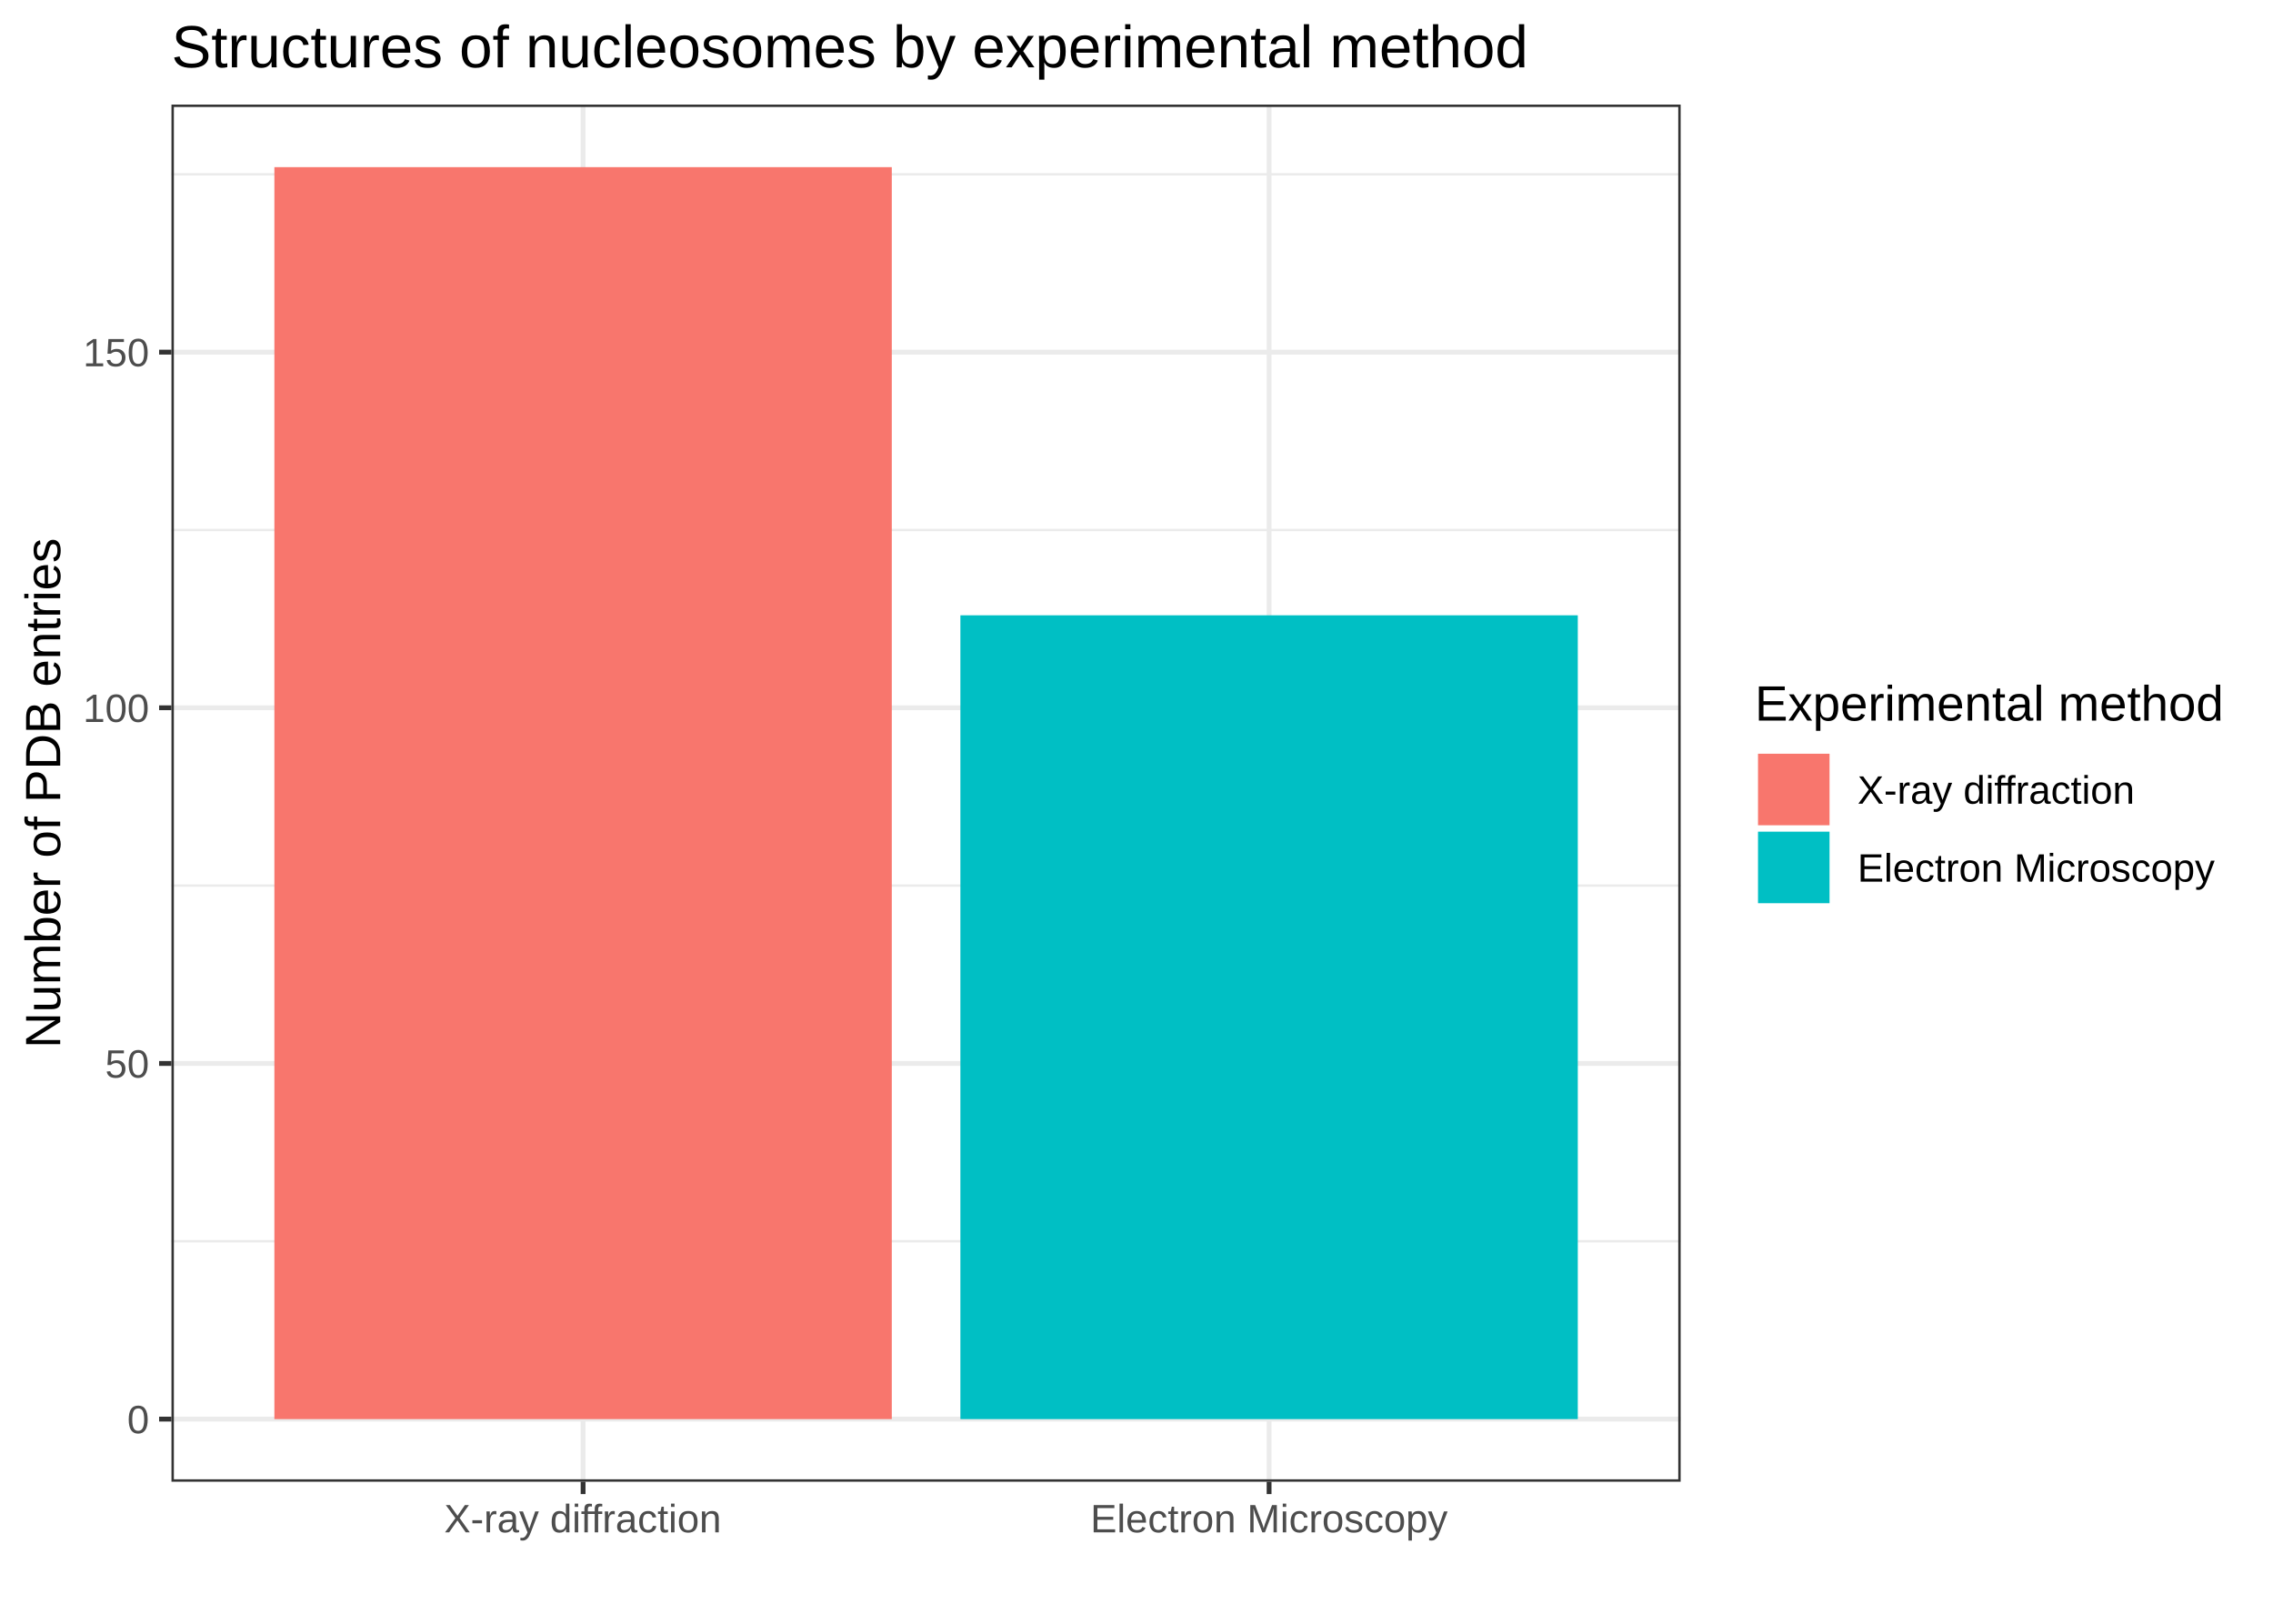
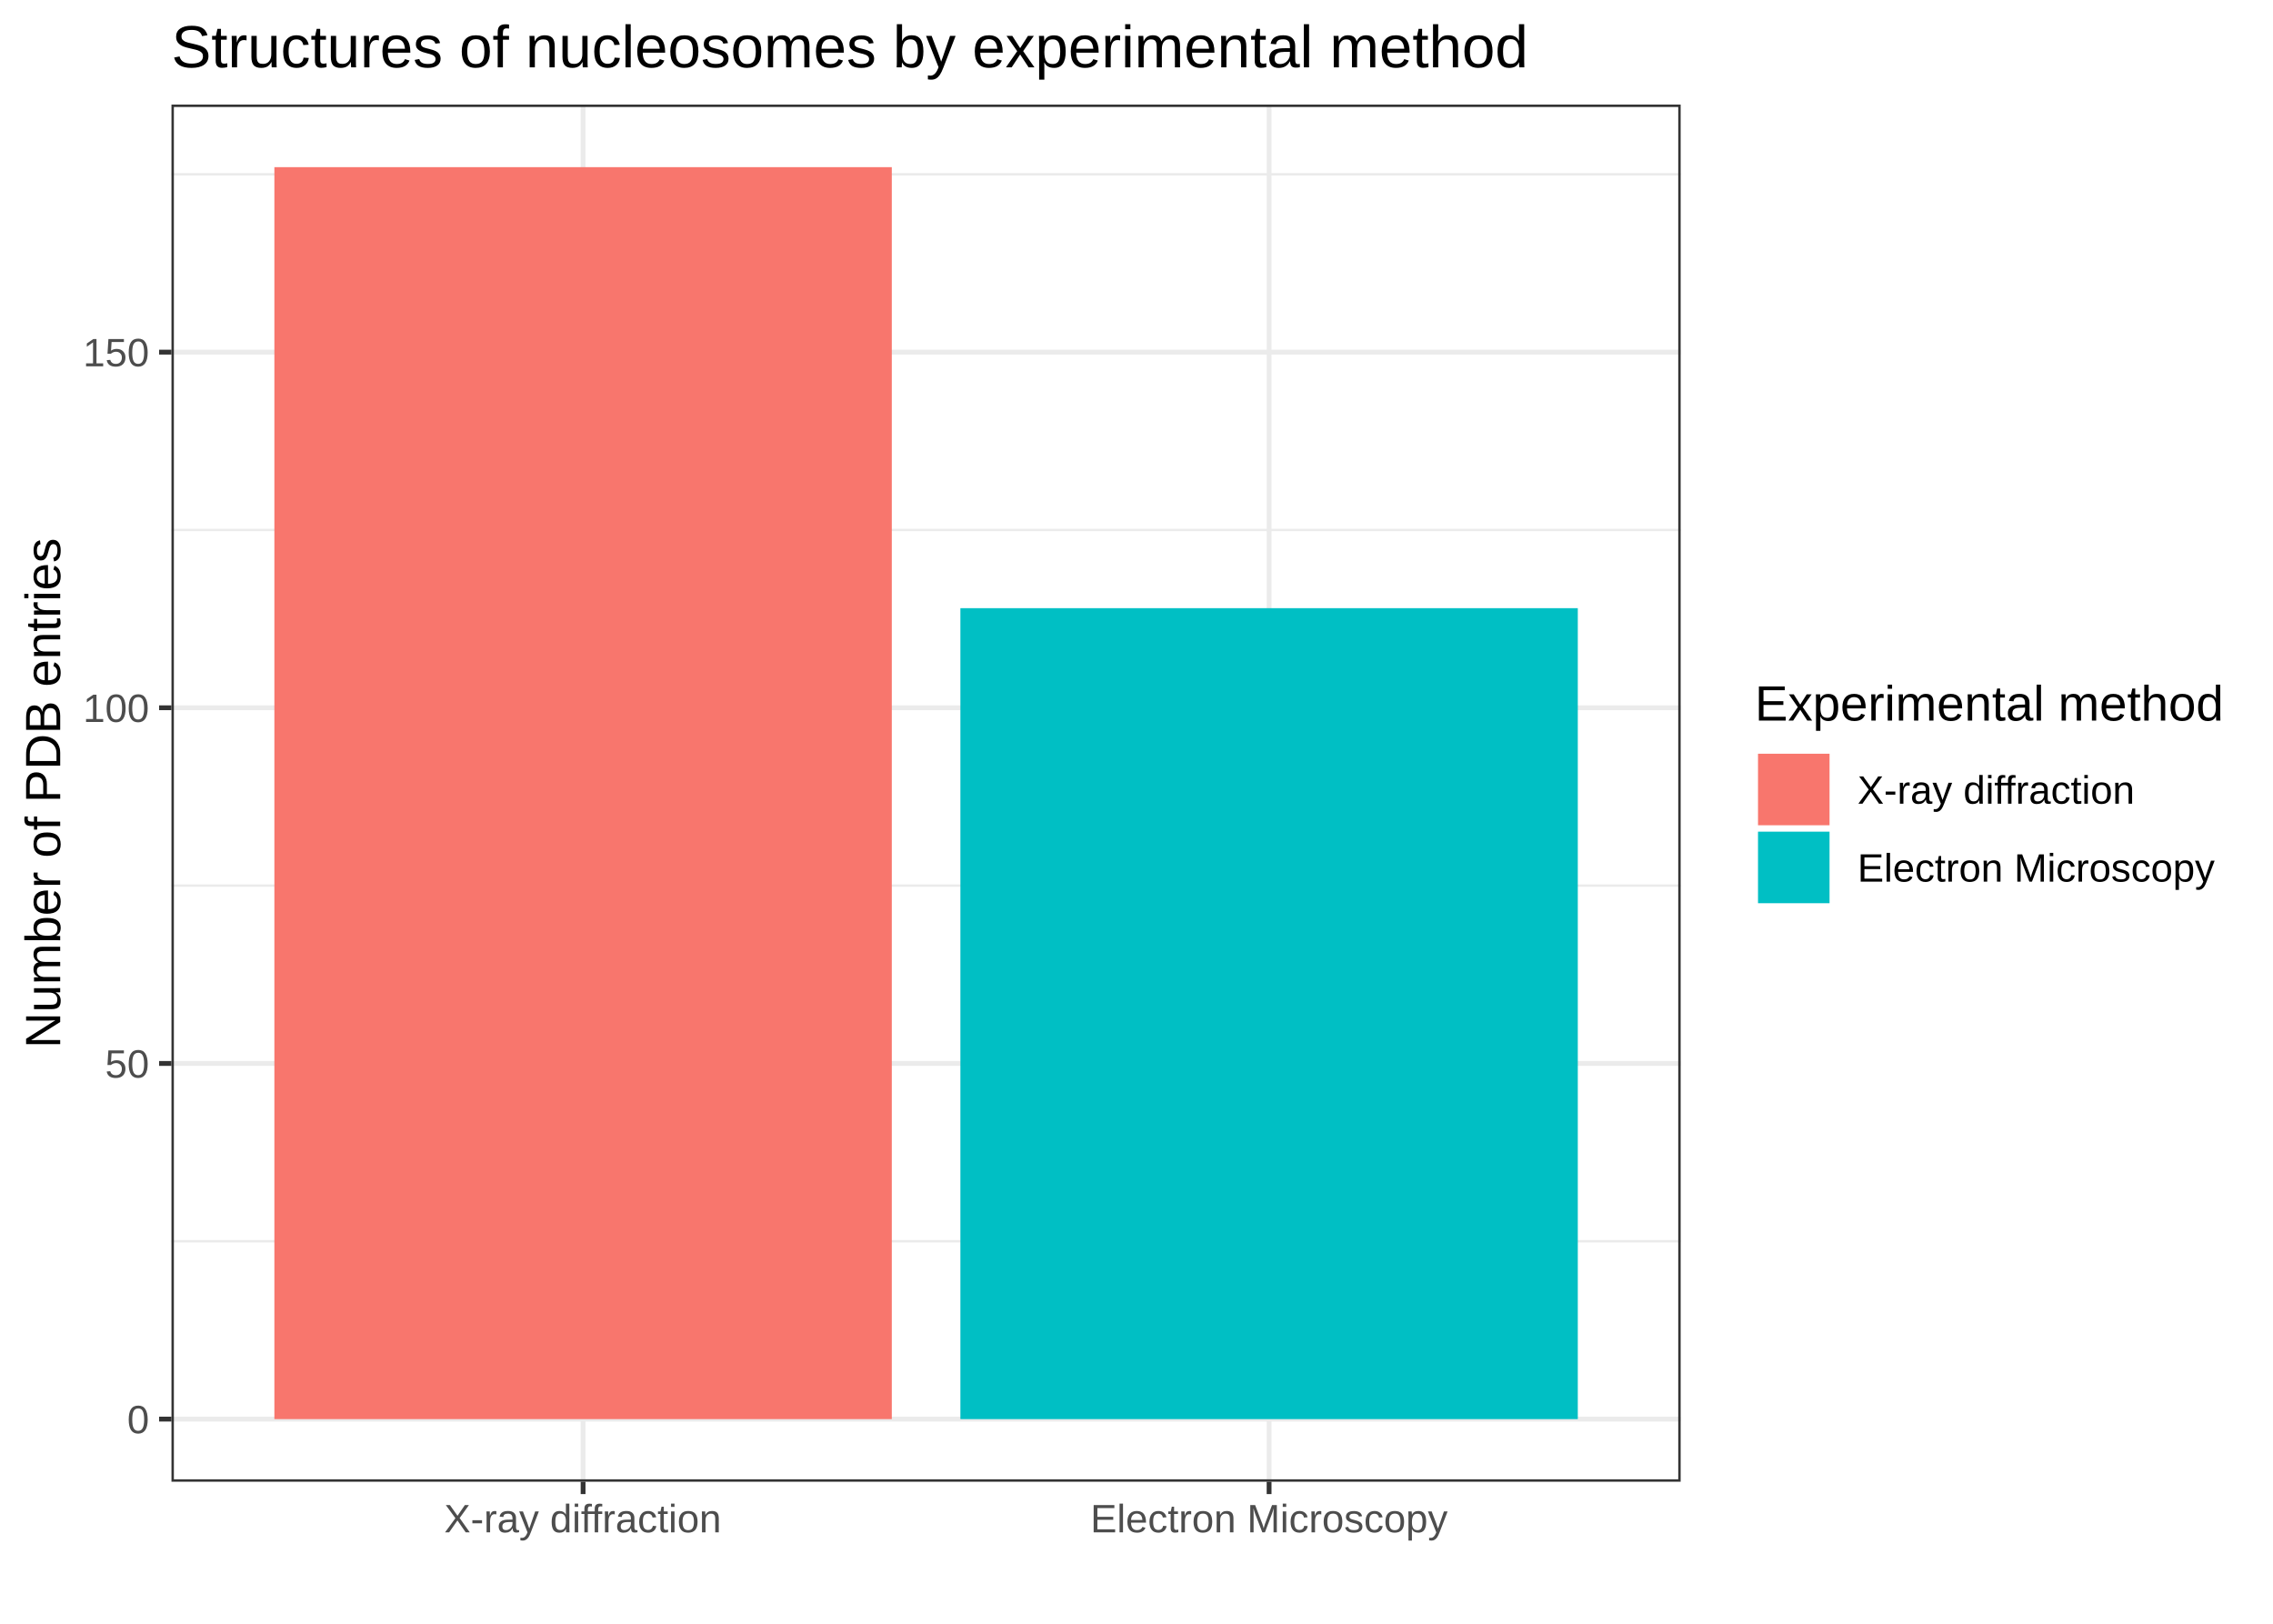
<svg xmlns="http://www.w3.org/2000/svg" viewBox="0 0 504.00 360.00">
  <defs>
    <style type="text/css">
    line, polyline, polygon, path, rect, circle {
      fill: none;
      stroke: #000000;
      stroke-linecap: round;
      stroke-linejoin: round;
      stroke-miterlimit: 10.00;
    }
  </style>
  </defs>
  <rect width="100%" height="100%" style="stroke: none; fill: #FFFFFF;" />
  <rect x="0" y="0" width="504.00" height="360.00" style="stroke-width: 1.07; stroke: #FFFFFF; fill: #FFFFFF;" />
  <defs>
    <clipPath id="cpMzguMDJ8MzcyLjY2fDMyOC41MXwyMy4xOQ==">
      <rect x="38.02" y="23.19" width="334.64" height="305.32" />
    </clipPath>
  </defs>
  <rect x="38.02" y="23.19" width="334.64" height="305.32" style="stroke-width: 1.07; stroke: none; fill: #FFFFFF;" clip-path="url(#cpMzguMDJ8MzcyLjY2fDMyOC41MXwyMy4xOQ==)" />
  <polyline points="38.02,275.20 372.66,275.20 " style="stroke-width: 0.53; stroke: #EBEBEB; stroke-linecap: butt;" clip-path="url(#cpMzguMDJ8MzcyLjY2fDMyOC41MXwyMy4xOQ==)" />
  <polyline points="38.02,196.35 372.66,196.35 " style="stroke-width: 0.53; stroke: #EBEBEB; stroke-linecap: butt;" clip-path="url(#cpMzguMDJ8MzcyLjY2fDMyOC41MXwyMy4xOQ==)" />
  <polyline points="38.02,117.50 372.66,117.50 " style="stroke-width: 0.53; stroke: #EBEBEB; stroke-linecap: butt;" clip-path="url(#cpMzguMDJ8MzcyLjY2fDMyOC41MXwyMy4xOQ==)" />
  <polyline points="38.02,38.64 372.66,38.64 " style="stroke-width: 0.53; stroke: #EBEBEB; stroke-linecap: butt;" clip-path="url(#cpMzguMDJ8MzcyLjY2fDMyOC41MXwyMy4xOQ==)" />
  <polyline points="38.02,314.63 372.66,314.63 " style="stroke-width: 1.07; stroke: #EBEBEB; stroke-linecap: butt;" clip-path="url(#cpMzguMDJ8MzcyLjY2fDMyOC41MXwyMy4xOQ==)" />
  <polyline points="38.02,235.78 372.66,235.78 " style="stroke-width: 1.07; stroke: #EBEBEB; stroke-linecap: butt;" clip-path="url(#cpMzguMDJ8MzcyLjY2fDMyOC41MXwyMy4xOQ==)" />
  <polyline points="38.02,156.92 372.66,156.92 " style="stroke-width: 1.07; stroke: #EBEBEB; stroke-linecap: butt;" clip-path="url(#cpMzguMDJ8MzcyLjY2fDMyOC41MXwyMy4xOQ==)" />
  <polyline points="38.02,78.07 372.66,78.07 " style="stroke-width: 1.07; stroke: #EBEBEB; stroke-linecap: butt;" clip-path="url(#cpMzguMDJ8MzcyLjY2fDMyOC41MXwyMy4xOQ==)" />
  <polyline points="129.29,328.51 129.29,23.19 " style="stroke-width: 1.07; stroke: #EBEBEB; stroke-linecap: butt;" clip-path="url(#cpMzguMDJ8MzcyLjY2fDMyOC41MXwyMy4xOQ==)" />
  <polyline points="281.40,328.51 281.40,23.19 " style="stroke-width: 1.07; stroke: #EBEBEB; stroke-linecap: butt;" clip-path="url(#cpMzguMDJ8MzcyLjY2fDMyOC41MXwyMy4xOQ==)" />
  <rect x="60.84" y="37.06" width="136.90" height="277.57" style="stroke-width: 1.07; stroke: none; stroke-linecap: square; stroke-linejoin: miter; fill: #F8766D;" clip-path="url(#cpMzguMDJ8MzcyLjY2fDMyOC41MXwyMy4xOQ==)" />
-   <rect x="212.95" y="136.42" width="136.90" height="178.21" style="stroke-width: 1.07; stroke: none; stroke-linecap: square; stroke-linejoin: miter; fill: #00BFC4;" clip-path="url(#cpMzguMDJ8MzcyLjY2fDMyOC41MXwyMy4xOQ==)" />
+   <rect x="212.95" y="134.84" width="136.90" height="179.79" style="stroke-width: 1.07; stroke: none; stroke-linecap: square; stroke-linejoin: miter; fill: #00BFC4;" clip-path="url(#cpMzguMDJ8MzcyLjY2fDMyOC41MXwyMy4xOQ==)" />
  <rect x="38.02" y="23.19" width="334.64" height="305.32" style="stroke-width: 1.07; stroke: #333333;" clip-path="url(#cpMzguMDJ8MzcyLjY2fDMyOC41MXwyMy4xOQ==)" />
  <defs>
    <clipPath id="cpMC4wMHw1MDQuMDB8MzYwLjAwfDAuMDA=">
      <rect x="0.00" y="0.00" width="504.00" height="360.00" />
    </clipPath>
  </defs>
  <g clip-path="url(#cpMC4wMHw1MDQuMDB8MzYwLjAwfDAuMDA=)">
    <text x="28.20" y="317.78" style="font-size: 8.80px; fill: #4D4D4D; font-family: Arial;" textLength="4.89px" lengthAdjust="spacingAndGlyphs">0</text>
  </g>
  <g clip-path="url(#cpMC4wMHw1MDQuMDB8MzYwLjAwfDAuMDA=)">
    <text x="23.30" y="238.93" style="font-size: 8.80px; fill: #4D4D4D; font-family: Arial;" textLength="9.79px" lengthAdjust="spacingAndGlyphs">50</text>
  </g>
  <g clip-path="url(#cpMC4wMHw1MDQuMDB8MzYwLjAwfDAuMDA=)">
    <text x="18.41" y="160.07" style="font-size: 8.80px; fill: #4D4D4D; font-family: Arial;" textLength="14.68px" lengthAdjust="spacingAndGlyphs">100</text>
  </g>
  <g clip-path="url(#cpMC4wMHw1MDQuMDB8MzYwLjAwfDAuMDA=)">
    <text x="18.41" y="81.22" style="font-size: 8.80px; fill: #4D4D4D; font-family: Arial;" textLength="14.68px" lengthAdjust="spacingAndGlyphs">150</text>
  </g>
  <polyline points="35.28,314.63 38.02,314.63 " style="stroke-width: 1.07; stroke: #333333; stroke-linecap: butt;" clip-path="url(#cpMC4wMHw1MDQuMDB8MzYwLjAwfDAuMDA=)" />
  <polyline points="35.28,235.78 38.02,235.78 " style="stroke-width: 1.07; stroke: #333333; stroke-linecap: butt;" clip-path="url(#cpMC4wMHw1MDQuMDB8MzYwLjAwfDAuMDA=)" />
  <polyline points="35.28,156.92 38.02,156.92 " style="stroke-width: 1.07; stroke: #333333; stroke-linecap: butt;" clip-path="url(#cpMC4wMHw1MDQuMDB8MzYwLjAwfDAuMDA=)" />
  <polyline points="35.28,78.07 38.02,78.07 " style="stroke-width: 1.07; stroke: #333333; stroke-linecap: butt;" clip-path="url(#cpMC4wMHw1MDQuMDB8MzYwLjAwfDAuMDA=)" />
  <polyline points="129.29,331.25 129.29,328.51 " style="stroke-width: 1.07; stroke: #333333; stroke-linecap: butt;" clip-path="url(#cpMC4wMHw1MDQuMDB8MzYwLjAwfDAuMDA=)" />
  <polyline points="281.40,331.25 281.40,328.51 " style="stroke-width: 1.07; stroke: #333333; stroke-linecap: butt;" clip-path="url(#cpMC4wMHw1MDQuMDB8MzYwLjAwfDAuMDA=)" />
  <g clip-path="url(#cpMC4wMHw1MDQuMDB8MzYwLjAwfDAuMDA=)">
    <text x="98.48" y="339.74" style="font-size: 8.80px; fill: #4D4D4D; font-family: Arial;" textLength="61.62px" lengthAdjust="spacingAndGlyphs">X-ray diffraction</text>
  </g>
  <g clip-path="url(#cpMC4wMHw1MDQuMDB8MzYwLjAwfDAuMDA=)">
    <text x="241.78" y="339.74" style="font-size: 8.80px; fill: #4D4D4D; font-family: Arial;" textLength="79.23px" lengthAdjust="spacingAndGlyphs">Electron Microscopy</text>
  </g>
  <g clip-path="url(#cpMC4wMHw1MDQuMDB8MzYwLjAwfDAuMDA=)">
    <text transform="translate(13.35,232.40) rotate(-90)" style="font-size: 11.00px; font-family: Arial;" textLength="113.10px" lengthAdjust="spacingAndGlyphs">Number of PDB entries</text>
  </g>
  <rect x="383.62" y="145.25" width="114.90" height="61.19" style="stroke-width: 1.07; stroke: none; fill: #FFFFFF;" clip-path="url(#cpMC4wMHw1MDQuMDB8MzYwLjAwfDAuMDA=)" />
  <g clip-path="url(#cpMC4wMHw1MDQuMDB8MzYwLjAwfDAuMDA=)">
    <text x="389.10" y="159.76" style="font-size: 11.00px; font-family: Arial;" textLength="103.94px" lengthAdjust="spacingAndGlyphs">Experimental method</text>
  </g>
  <rect x="389.10" y="166.40" width="17.28" height="17.28" style="stroke-width: 1.07; stroke: none; fill: #FFFFFF;" clip-path="url(#cpMC4wMHw1MDQuMDB8MzYwLjAwfDAuMDA=)" />
  <rect x="389.81" y="167.11" width="15.86" height="15.86" style="stroke-width: 1.07; stroke: none; stroke-linecap: square; stroke-linejoin: miter; fill: #F8766D;" clip-path="url(#cpMC4wMHw1MDQuMDB8MzYwLjAwfDAuMDA=)" />
  <rect x="389.10" y="183.68" width="17.28" height="17.28" style="stroke-width: 1.07; stroke: none; fill: #FFFFFF;" clip-path="url(#cpMC4wMHw1MDQuMDB8MzYwLjAwfDAuMDA=)" />
  <rect x="389.81" y="184.39" width="15.86" height="15.86" style="stroke-width: 1.07; stroke: none; stroke-linecap: square; stroke-linejoin: miter; fill: #00BFC4;" clip-path="url(#cpMC4wMHw1MDQuMDB8MzYwLjAwfDAuMDA=)" />
  <g clip-path="url(#cpMC4wMHw1MDQuMDB8MzYwLjAwfDAuMDA=)">
    <text x="411.86" y="178.19" style="font-size: 8.80px; font-family: Arial;" textLength="61.62px" lengthAdjust="spacingAndGlyphs">X-ray diffraction</text>
  </g>
  <g clip-path="url(#cpMC4wMHw1MDQuMDB8MzYwLjAwfDAuMDA=)">
    <text x="411.86" y="195.47" style="font-size: 8.80px; font-family: Arial;" textLength="79.23px" lengthAdjust="spacingAndGlyphs">Electron Microscopy</text>
  </g>
  <g clip-path="url(#cpMC4wMHw1MDQuMDB8MzYwLjAwfDAuMDA=)">
    <text x="38.02" y="14.93" style="font-size: 13.20px; font-family: Arial;" textLength="300.82px" lengthAdjust="spacingAndGlyphs">Structures of nucleosomes by experimental method</text>
  </g>
</svg>
